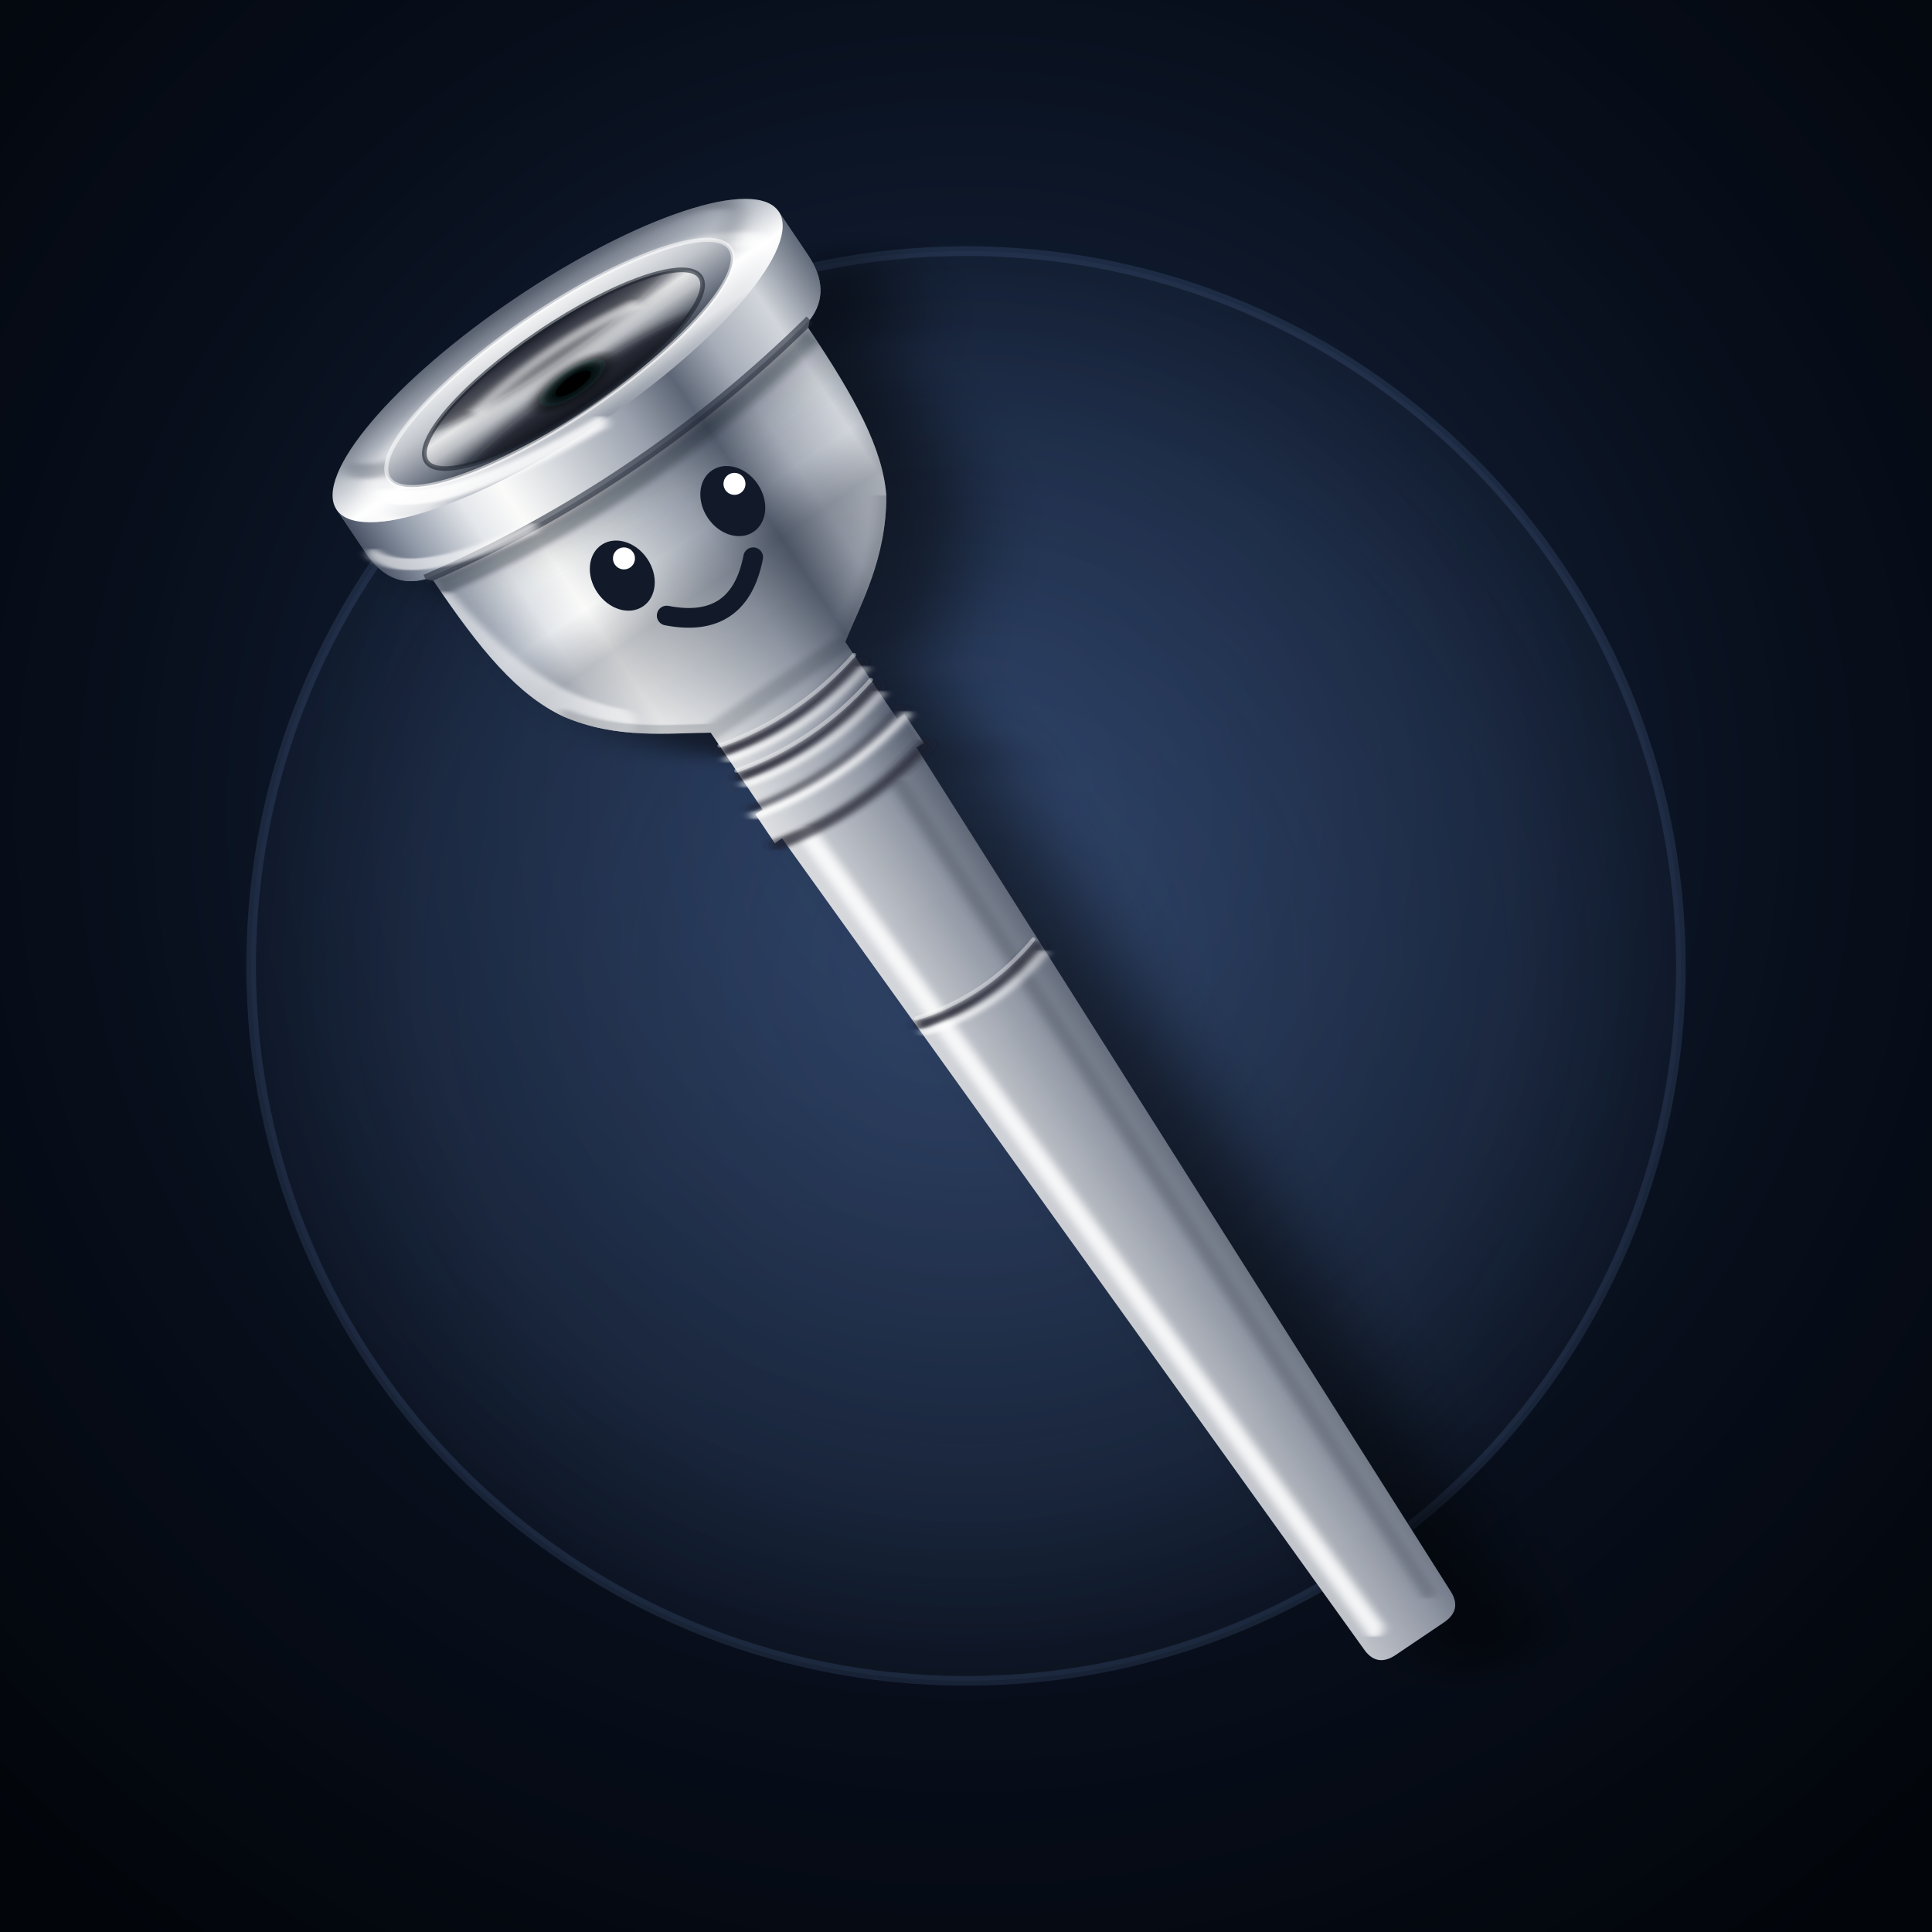
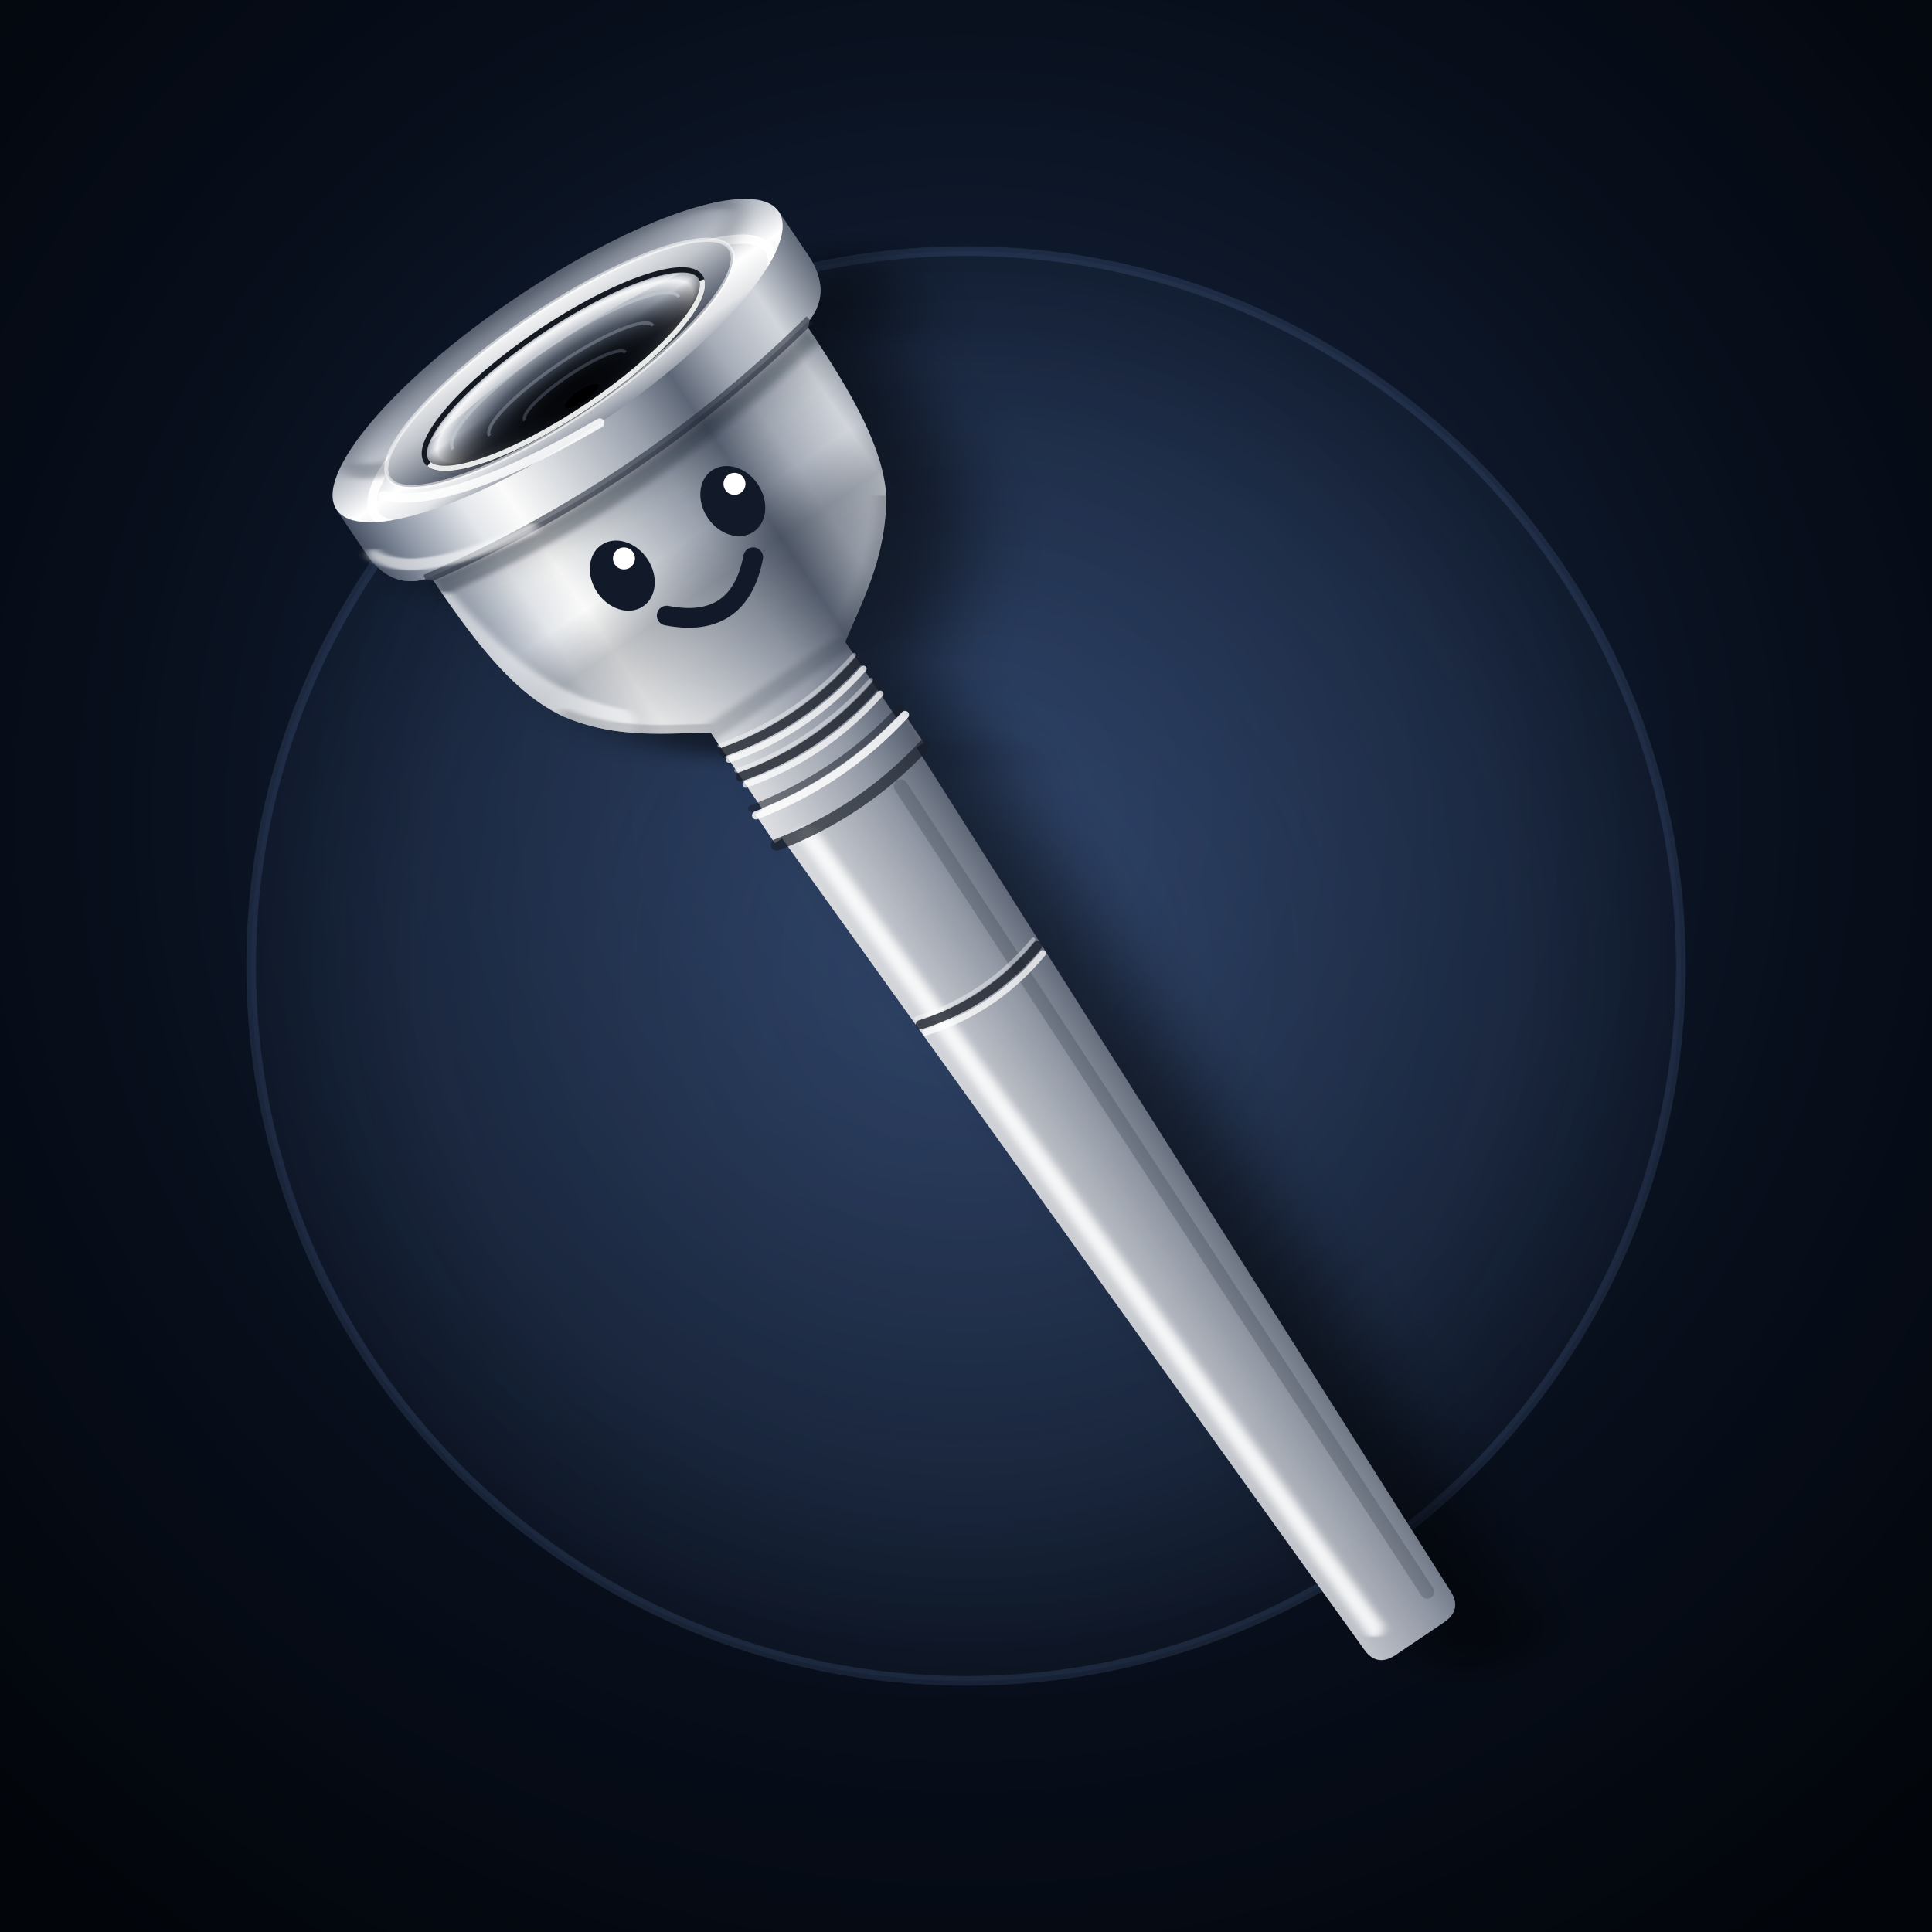
<svg xmlns="http://www.w3.org/2000/svg" viewBox="0 0 200 200">
  <defs>
    <linearGradient id="mpBody" x1="0" y1="0" x2="1" y2="0">
      <stop offset="0" stop-color="#4b5466" />
      <stop offset=".08" stop-color="#8e97a6" />
      <stop offset=".2" stop-color="#e4e7eb" />
      <stop offset=".28" stop-color="#fbfbfa" />
      <stop offset=".38" stop-color="#d9dce0" />
      <stop offset=".55" stop-color="#9aa1ad" />
      <stop offset=".66" stop-color="#5d6676" />
      <stop offset=".76" stop-color="#a7adb8" />
      <stop offset=".88" stop-color="#d2d6dc" />
      <stop offset="1" stop-color="#626b7a" />
    </linearGradient>
    <linearGradient id="mpRimTop" x1="0" y1="0" x2="0" y2="1">
      <stop offset="0" stop-color="#7d8594" />
      <stop offset=".35" stop-color="#c9cdd3" />
      <stop offset=".72" stop-color="#fdfdfc" />
      <stop offset="1" stop-color="#b9bec6" />
    </linearGradient>
    <linearGradient id="mpBevel" x1="0" y1="0" x2="0" y2="1">
      <stop offset="0" stop-color="#eceef0" />
      <stop offset=".5" stop-color="#9ea5b0" />
      <stop offset="1" stop-color="#4f5868" />
    </linearGradient>
    <radialGradient id="mpCup" cx=".5" cy=".62" r=".62">
      <stop offset="0" stop-color="#3a3f48" />
      <stop offset=".22" stop-color="#8b8f95" />
      <stop offset=".6" stop-color="#d8d6d2" />
      <stop offset="1" stop-color="#a7a9ad" />
    </radialGradient>
    <linearGradient id="mpVShade" x1="0" y1="0" x2="0" y2="1">
      <stop offset="0" stop-color="#0b1220" stop-opacity=".55" />
      <stop offset=".09" stop-color="#0b1220" stop-opacity=".12" />
      <stop offset=".2" stop-color="#0b1220" stop-opacity="0" />
      <stop offset=".23" stop-color="#0b1220" stop-opacity=".22" />
      <stop offset=".3" stop-color="#0b1220" stop-opacity=".05" />
      <stop offset="1" stop-color="#0b1220" stop-opacity=".08" />
    </linearGradient>
    <radialGradient id="mpBg" cx=".5" cy=".42" r=".72">
      <stop offset="0" stop-color="#1b2c4a" />
      <stop offset=".6" stop-color="#080f1c" />
      <stop offset="1" stop-color="#02050a" />
    </radialGradient>
    <radialGradient id="mpGlow" cx=".5" cy=".5" r=".5">
      <stop offset="0" stop-color="#8fb8ff" stop-opacity=".2" />
      <stop offset=".75" stop-color="#8fb8ff" stop-opacity=".1" />
      <stop offset="1" stop-color="#8fb8ff" stop-opacity=".03" />
    </radialGradient>
    <filter id="mpBlur" x="-30%" y="-30%" width="160%" height="160%">
      <feGaussianBlur stdDeviation="5" />
    </filter>
    <filter id="mpSoft">
      <feGaussianBlur stdDeviation=".6" />
    </filter>
    <clipPath id="mpClip">
      <path id="mpSil" d="M4 20V29Q4 36.5 10 38.5L11 39.5C11 54 12 64 16.5 71.5C22 80 30 84 36 88V104H34.5V110H36L41 282Q41 286 45 286H55Q59 286 59 282L64 110H65.5V104H64V88C70 84 78 80 84 71C88 64 89 54 89 39.5L90 38.5Q96 36.5 96 29V20Z" />
    </clipPath>
    <linearGradient id="mpCupWall" x1="0" y1="0" x2="0" y2="1">
      <stop offset="0" stop-color="#2a303b" />
      <stop offset=".12" stop-color="#6d7480" />
      <stop offset=".38" stop-color="#e6e7e8" />
      <stop offset=".55" stop-color="#b9bcc1" />
      <stop offset=".78" stop-color="#4b525e" />
      <stop offset="1" stop-color="#151a23" />
    </linearGradient>
    <radialGradient id="mpThroat" cx=".5" cy=".5" r=".5">
      <stop offset="0" stop-color="#000" />
      <stop offset=".45" stop-color="#05080d" />
      <stop offset="1" stop-color="#05080d" stop-opacity="0" />
    </radialGradient>
    <linearGradient id="mpCrest" x1="0" y1="0" x2="0" y2="1">
      <stop offset="0" stop-color="#5f6776" />
      <stop offset=".3" stop-color="#aab0ba" />
      <stop offset=".62" stop-color="#ffffff" />
      <stop offset=".82" stop-color="#e3e5e8" />
      <stop offset="1" stop-color="#8e95a1" />
    </linearGradient>
    <linearGradient id="mpInBevel" x1="0" y1="0" x2="0" y2="1">
      <stop offset="0" stop-color="#f4f5f6" />
      <stop offset=".35" stop-color="#c2c6cc" />
      <stop offset=".7" stop-color="#6f7684" />
      <stop offset="1" stop-color="#2b313c" />
    </linearGradient>
    <filter id="mpSoft2" x="-20%" y="-50%" width="140%" height="200%">
      <feGaussianBlur stdDeviation="1.2" />
    </filter>
    <clipPath id="mpCupClip">
      <ellipse cx="50" cy="21.8" rx="28.5" ry="7.6" />
    </clipPath>
    <clipPath id="mpRimClip">
      <ellipse cx="50" cy="20" rx="46" ry="13" />
    </clipPath>
+     <radialGradient id="mpBowl" cx=".5" cy=".5" r=".5" fx=".5" fy=".9">
+       <stop offset="0" stop-color="#000" />
+       <stop offset=".22" stop-color="#06080c" />
+       <stop offset=".42" stop-color="#1e242e" />
+       <stop offset=".62" stop-color="#4c5462" />
+       <stop offset=".8" stop-color="#a3a9b3" />
+       <stop offset=".92" stop-color="#f2f3f5" />
+       <stop offset="1" stop-color="#8d94a0" />
+     </radialGradient>
+     <linearGradient id="mpLipShade" x1="0" y1="0" x2="0" y2="1">
+       <stop offset="0" stop-color="#000" stop-opacity="0" />
+       <stop offset=".45" stop-color="#000" stop-opacity="0" />
+       <stop offset=".75" stop-color="#05070b" stop-opacity=".75" />
+       <stop offset="1" stop-color="#05070b" stop-opacity=".95" />
+     </linearGradient>
  </defs>
  <rect width="200" height="200" fill="url(#mpBg)" />
  <circle cx="100" cy="100" r="74" fill="url(#mpGlow)" />
  <circle cx="100" cy="100" r="74" fill="none" stroke="#8fb8ff" stroke-opacity=".12" stroke-width="1" />
  <g transform="translate(100 100) rotate(-34) scale(.6) translate(-50 -146)">
    <g transform="translate(9 11)" opacity=".5" filter="url(#mpBlur)">
      <use href="#mpSil" fill="#000" />
    </g>
    <use href="#mpSil" fill="url(#mpBody)" />
    <g clip-path="url(#mpClip)">
      <rect x="0" y="0" width="100" height="290" fill="url(#mpVShade)" />
      <ellipse cx="50" cy="36" rx="44" ry="8" fill="#0b1220" opacity=".35" filter="url(#mpBlur)" />
      <path d="M10 44C12 60 16 70 24 78" fill="none" stroke="#fff" stroke-width="5" stroke-linecap="round" opacity=".55" filter="url(#mpSoft)" />
      <path d="M40 112L44.5 280" stroke="#fff" stroke-width="3.2" stroke-linecap="round" opacity=".85" filter="url(#mpSoft)" />
      <path d="M16 71C22 80 30 84 36 88H64C70 84 78 80 84 71" fill="none" stroke="#0b1220" stroke-width="3" opacity=".18" filter="url(#mpSoft)" />
    </g>
    <g fill="none" stroke-linecap="round">
-       <path d="M36 92Q50 95.6 64 92" stroke="#1a1f29" stroke-width="1.6" opacity=".8" filter="url(#mpSoft)" />
-       <path d="M36 93.6Q50 97.2 64 93.6" stroke="#fff" stroke-width="1.1" opacity=".75" filter="url(#mpSoft)" />
+       <path d="M36 92Q50 95.6 64 92" stroke="#1a1f29" stroke-width="1.6" opacity=".8" />
+       <path d="M36 93.6Q50 97.2 64 93.6" stroke="#fff" stroke-width="1.1" opacity=".75" />
      <path d="M36 90.7Q50 94.3 64 90.7" stroke="#fff" stroke-width=".7" opacity=".4" />
-       <path d="M36 97.2Q50 100.8 64 97.2" stroke="#1a1f29" stroke-width="1.6" opacity=".8" filter="url(#mpSoft)" />
-       <path d="M36 98.8Q50 102.4 64 98.8" stroke="#fff" stroke-width="1.1" opacity=".75" filter="url(#mpSoft)" />
+       <path d="M36 97.2Q50 100.8 64 97.2" stroke="#1a1f29" stroke-width="1.6" opacity=".8" />
+       <path d="M36 98.8Q50 102.4 64 98.8" stroke="#fff" stroke-width="1.1" opacity=".75" />
      <path d="M36 95.9Q50 99.5 64 95.9" stroke="#fff" stroke-width=".7" opacity=".4" />
-       <path d="M34.5 104.2Q50 107.8 65.5 104.2" stroke="#fff" stroke-width="1.4" opacity=".85" filter="url(#mpSoft)" />
-       <path d="M34.5 102.8Q50 106.4 65.5 102.8" stroke="#1a1f29" stroke-width="1.2" opacity=".55" filter="url(#mpSoft)" />
-       <path d="M34.6 110.4Q50 114 65.4 110.4" stroke="#1a1f29" stroke-width="2" opacity=".7" filter="url(#mpSoft)" />
-       <path d="M58 114L55.6 280" stroke="#2b3240" stroke-width="2.4" opacity=".25" filter="url(#mpSoft)" />
-       <path d="M37.8 150Q50 153.6 62.2 150" stroke="#1a1f29" stroke-width="1.6" opacity=".8" filter="url(#mpSoft)" />
-       <path d="M37.8 151.6Q50 155.2 62.2 151.6" stroke="#fff" stroke-width="1.1" opacity=".75" filter="url(#mpSoft)" />
+       <path d="M34.5 104.2Q50 107.8 65.5 104.2" stroke="#fff" stroke-width="1.4" opacity=".85" />
+       <path d="M34.5 102.8Q50 106.4 65.5 102.8" stroke="#1a1f29" stroke-width="1.2" opacity=".55" />
+       <path d="M34.6 110.4Q50 114 65.4 110.4" stroke="#1a1f29" stroke-width="2" opacity=".7" />
+       <path d="M58 114L55.6 280" stroke="#2b3240" stroke-width="2.4" opacity=".25" />
+       <path d="M37.8 150Q50 153.6 62.2 150" stroke="#1a1f29" stroke-width="1.6" opacity=".8" />
+       <path d="M37.8 151.6Q50 155.2 62.2 151.6" stroke="#fff" stroke-width="1.1" opacity=".75" />
      <path d="M37.8 148.7Q50 152.3 62.2 148.7" stroke="#fff" stroke-width=".7" opacity=".4" />
    </g>
    <path d="M4 20V29Q4 36.5 10 38.5Q50 46 90 38.5Q96 36.5 96 29V20Z" fill="url(#mpBody)" />
    <path d="M10 38.5Q50 46 90 38.5" fill="none" stroke="#1a2130" stroke-width="1.6" opacity=".55" />
    <path d="M11 41Q50 48.5 89 41" fill="none" stroke="#0b1220" stroke-width="3" opacity=".3" filter="url(#mpSoft)" />
    <path d="M5 30Q8 38 30 41.5" fill="none" stroke="#fff" stroke-width="2" stroke-linecap="round" opacity=".6" filter="url(#mpSoft)" />
    <ellipse cx="50" cy="20" rx="46" ry="13" fill="url(#mpCrest)" />
    <g clip-path="url(#mpRimClip)">
-       <ellipse cx="50" cy="24.5" rx="41" ry="11" fill="none" stroke="#fff" stroke-width="2.6" opacity=".75" filter="url(#mpSoft2)" />
+       <ellipse cx="50" cy="24.5" rx="41" ry="11" fill="none" stroke="#fff" stroke-width="1.6" opacity=".9" />
      <ellipse cx="50" cy="15" rx="40" ry="8" fill="none" stroke="#3d4452" stroke-width="2.5" opacity=".35" filter="url(#mpSoft2)" />
    </g>
    <ellipse cx="50" cy="20.6" rx="35.5" ry="9.4" fill="url(#mpInBevel)" />
    <ellipse cx="50" cy="20.6" rx="35.5" ry="9.4" fill="none" stroke="#fff" stroke-width=".7" opacity=".55" />
-     <ellipse cx="50" cy="21.8" rx="28.5" ry="7.6" fill="url(#mpCupWall)" />
-     <g clip-path="url(#mpCupClip)">
-       <ellipse cx="50" cy="14.5" rx="30" ry="6" fill="#0b1018" opacity=".55" filter="url(#mpSoft2)" />
-       <ellipse cx="50" cy="31" rx="32" ry="7" fill="#0b1018" opacity=".6" filter="url(#mpSoft2)" />
-       <ellipse cx="50" cy="24.6" rx="9" ry="3.2" fill="url(#mpThroat)" filter="url(#mpSoft)" />
-       <ellipse cx="50" cy="24.8" rx="3.6" ry="1.2" fill="#000" />
-       <path d="M33 19.5Q50 16.5 67 19.5" fill="none" stroke="#fff" stroke-width="1.6" opacity=".55" filter="url(#mpSoft)" />
+     <ellipse cx="50" cy="21.8" rx="28.5" ry="7.6" fill="url(#mpBowl)" />
+     <ellipse cx="50" cy="21.8" rx="28.5" ry="7.6" fill="url(#mpLipShade)" />
+     <path d="M24 19.4A28.5 7.6 0 0 1 76 19.4Q50 15.4 24 19.4Z" fill="#fff" opacity=".4" />
+     <g fill="none" stroke-width=".55">
+       <path d="M26.5 22.6A23.5 5.4 0 0 1 73.5 22.6" stroke="#c9ced6" opacity=".55" />
+       <path d="M33 24.2A17 3.6 0 0 1 67 24.2" stroke="#8d95a2" opacity=".5" />
+       <path d="M39.5 25.4A10.5 2.2 0 0 1 60.5 25.4" stroke="#4c5462" opacity=".6" />
    </g>
-     <ellipse cx="50" cy="21.8" rx="28.5" ry="7.6" fill="none" stroke="#1d232d" stroke-width=".8" opacity=".6" />
-     <path d="M12 22.5Q20 31 50 33" fill="none" stroke="#fff" stroke-width="2.4" stroke-linecap="round" opacity=".85" filter="url(#mpSoft)" />
+     <ellipse cx="50" cy="27.4" rx="3.4" ry="1" fill="#000" />
+     <ellipse cx="50" cy="21.8" rx="28.5" ry="7.6" fill="none" stroke="#151a22" stroke-width=".9" />
+     <path d="M21.6 22.4A28.5 7.6 0 0 0 78.4 22.4" fill="none" stroke="#fff" stroke-width=".9" opacity=".9" />
+     <path d="M12 22.5Q20 31 50 33" fill="none" stroke="#fff" stroke-width="1.6" stroke-linecap="round" opacity=".85" />
    <g fill="#121a2a">
      <ellipse cx="38.5" cy="57" rx="5.2" ry="6.4" />
      <ellipse cx="61.5" cy="57" rx="5.2" ry="6.4" />
    </g>
    <circle cx="40.4" cy="54.7" r="1.9" fill="#fff" />
    <circle cx="63.4" cy="54.7" r="1.9" fill="#fff" />
    <path d="M41 67Q50 76 59 67" fill="none" stroke="#121a2a" stroke-width="3.4" stroke-linecap="round" />
  </g>
</svg>
